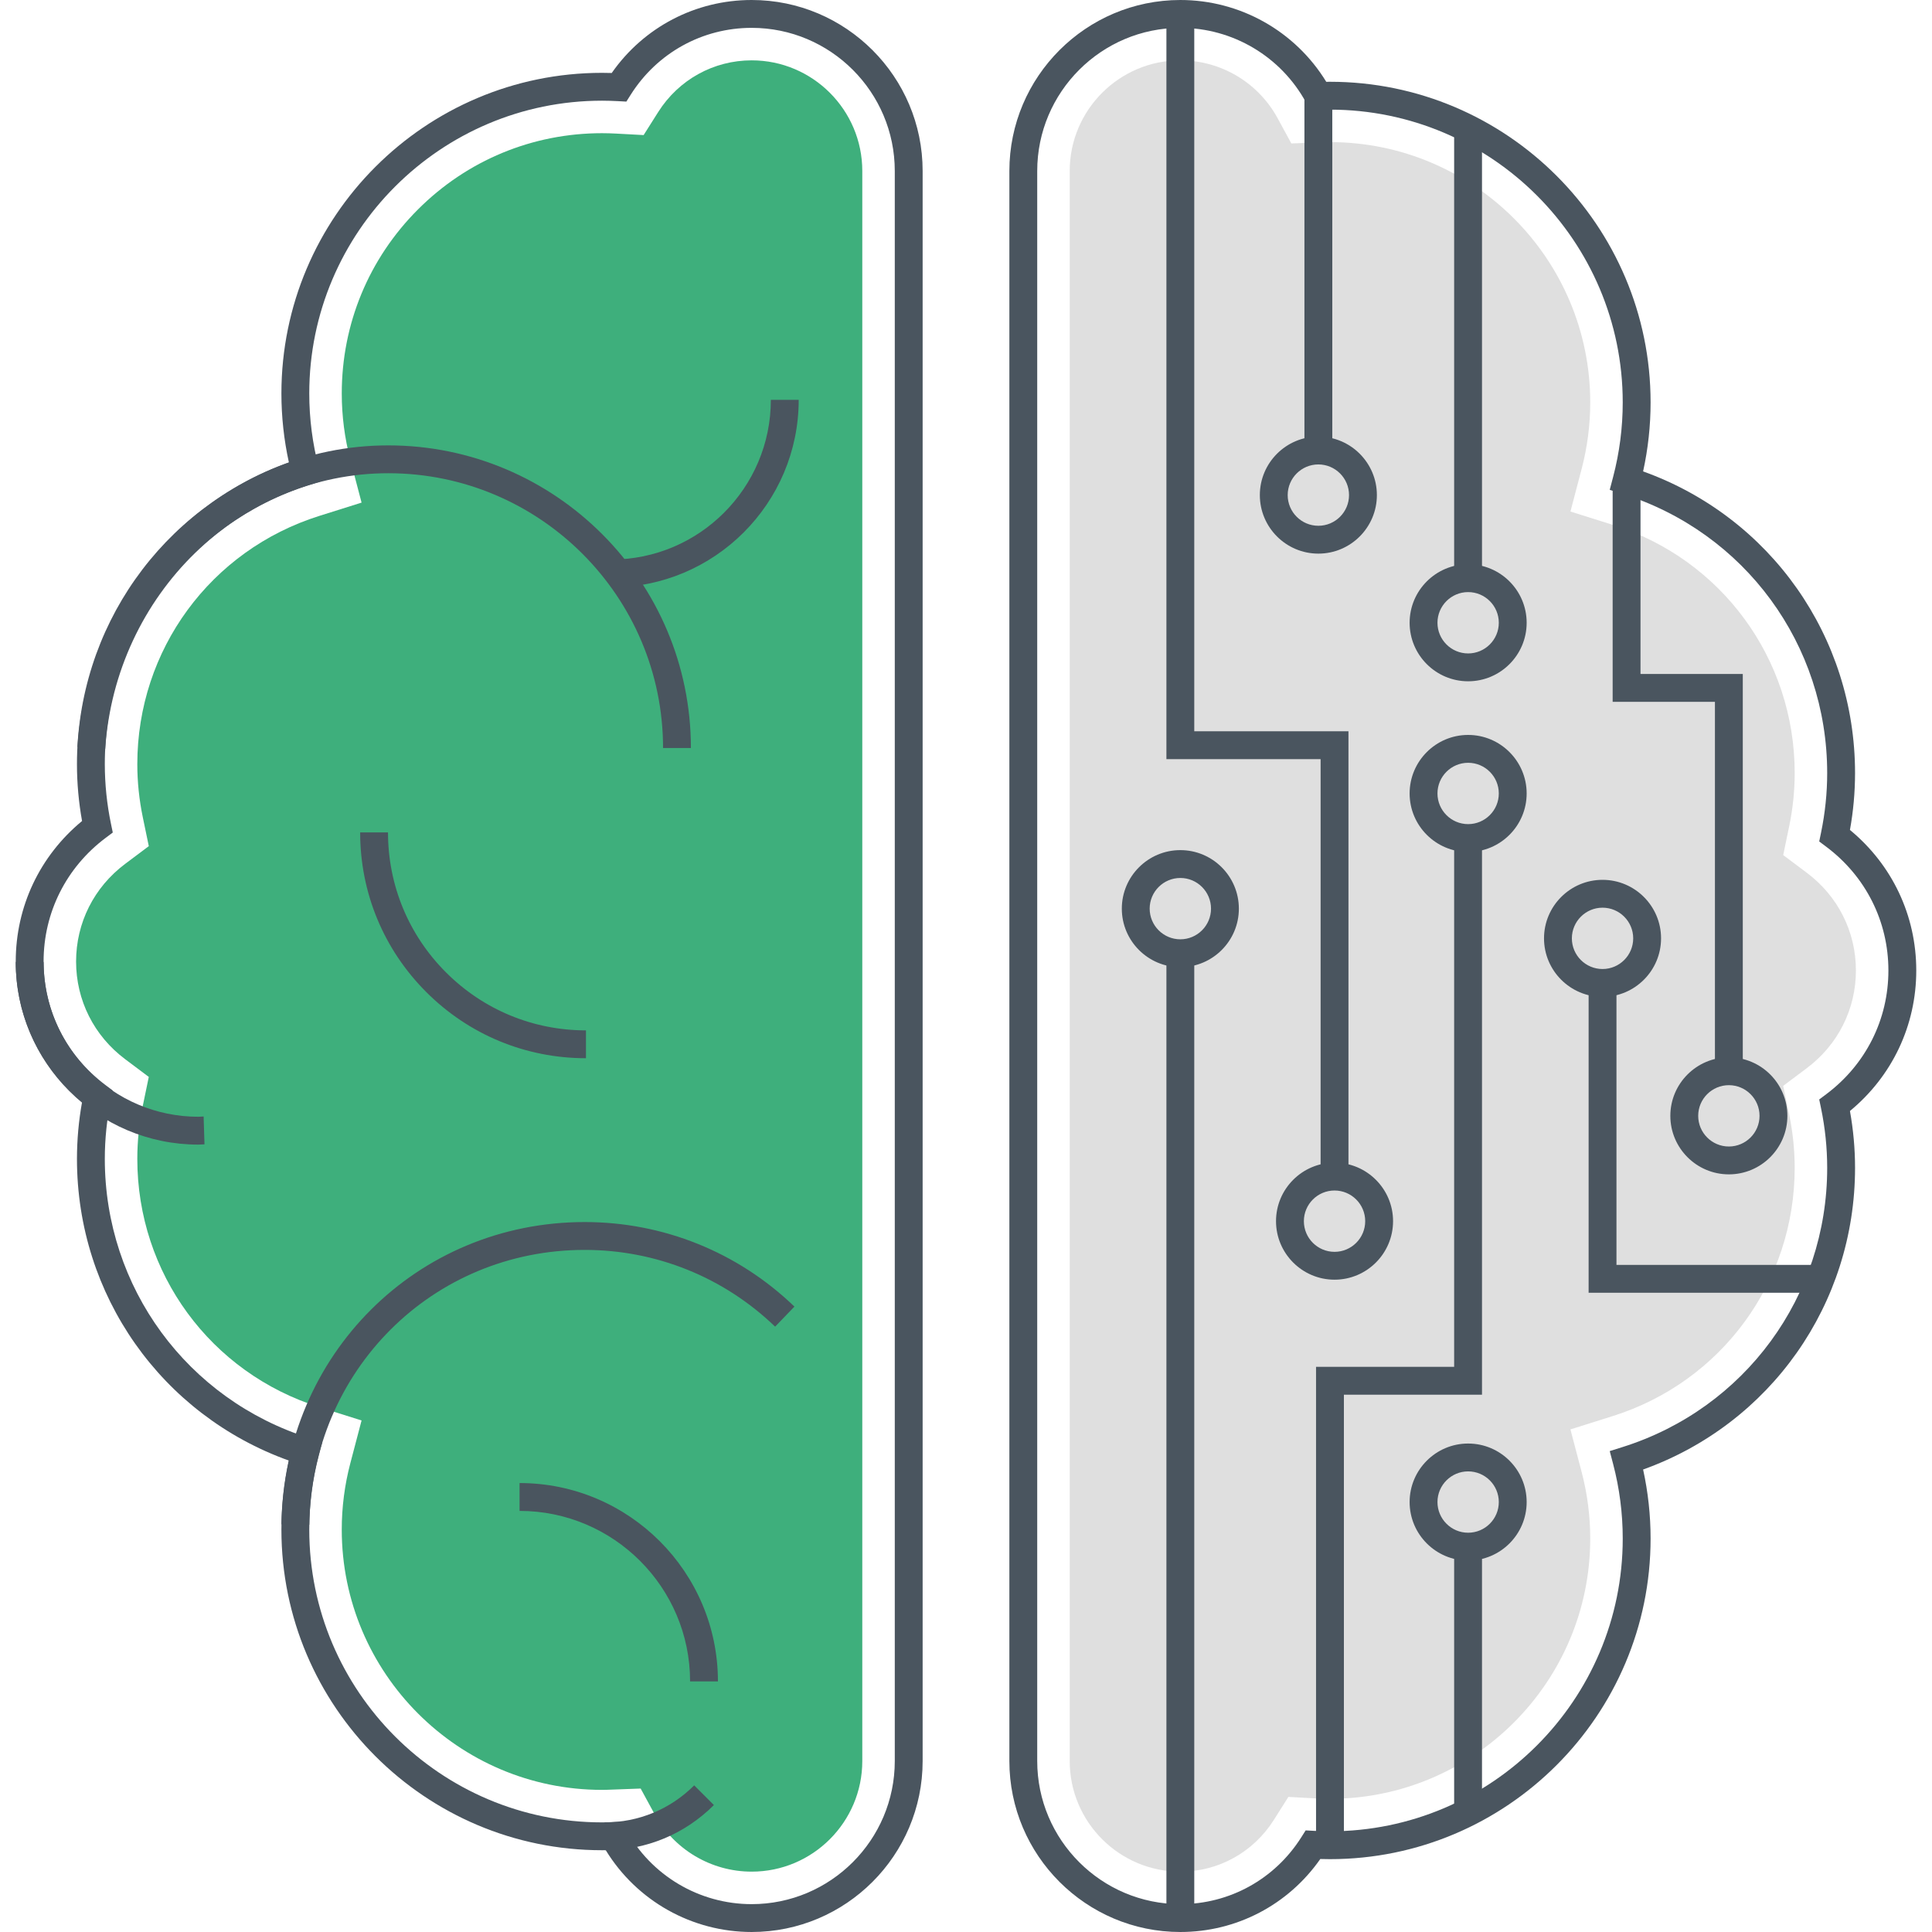
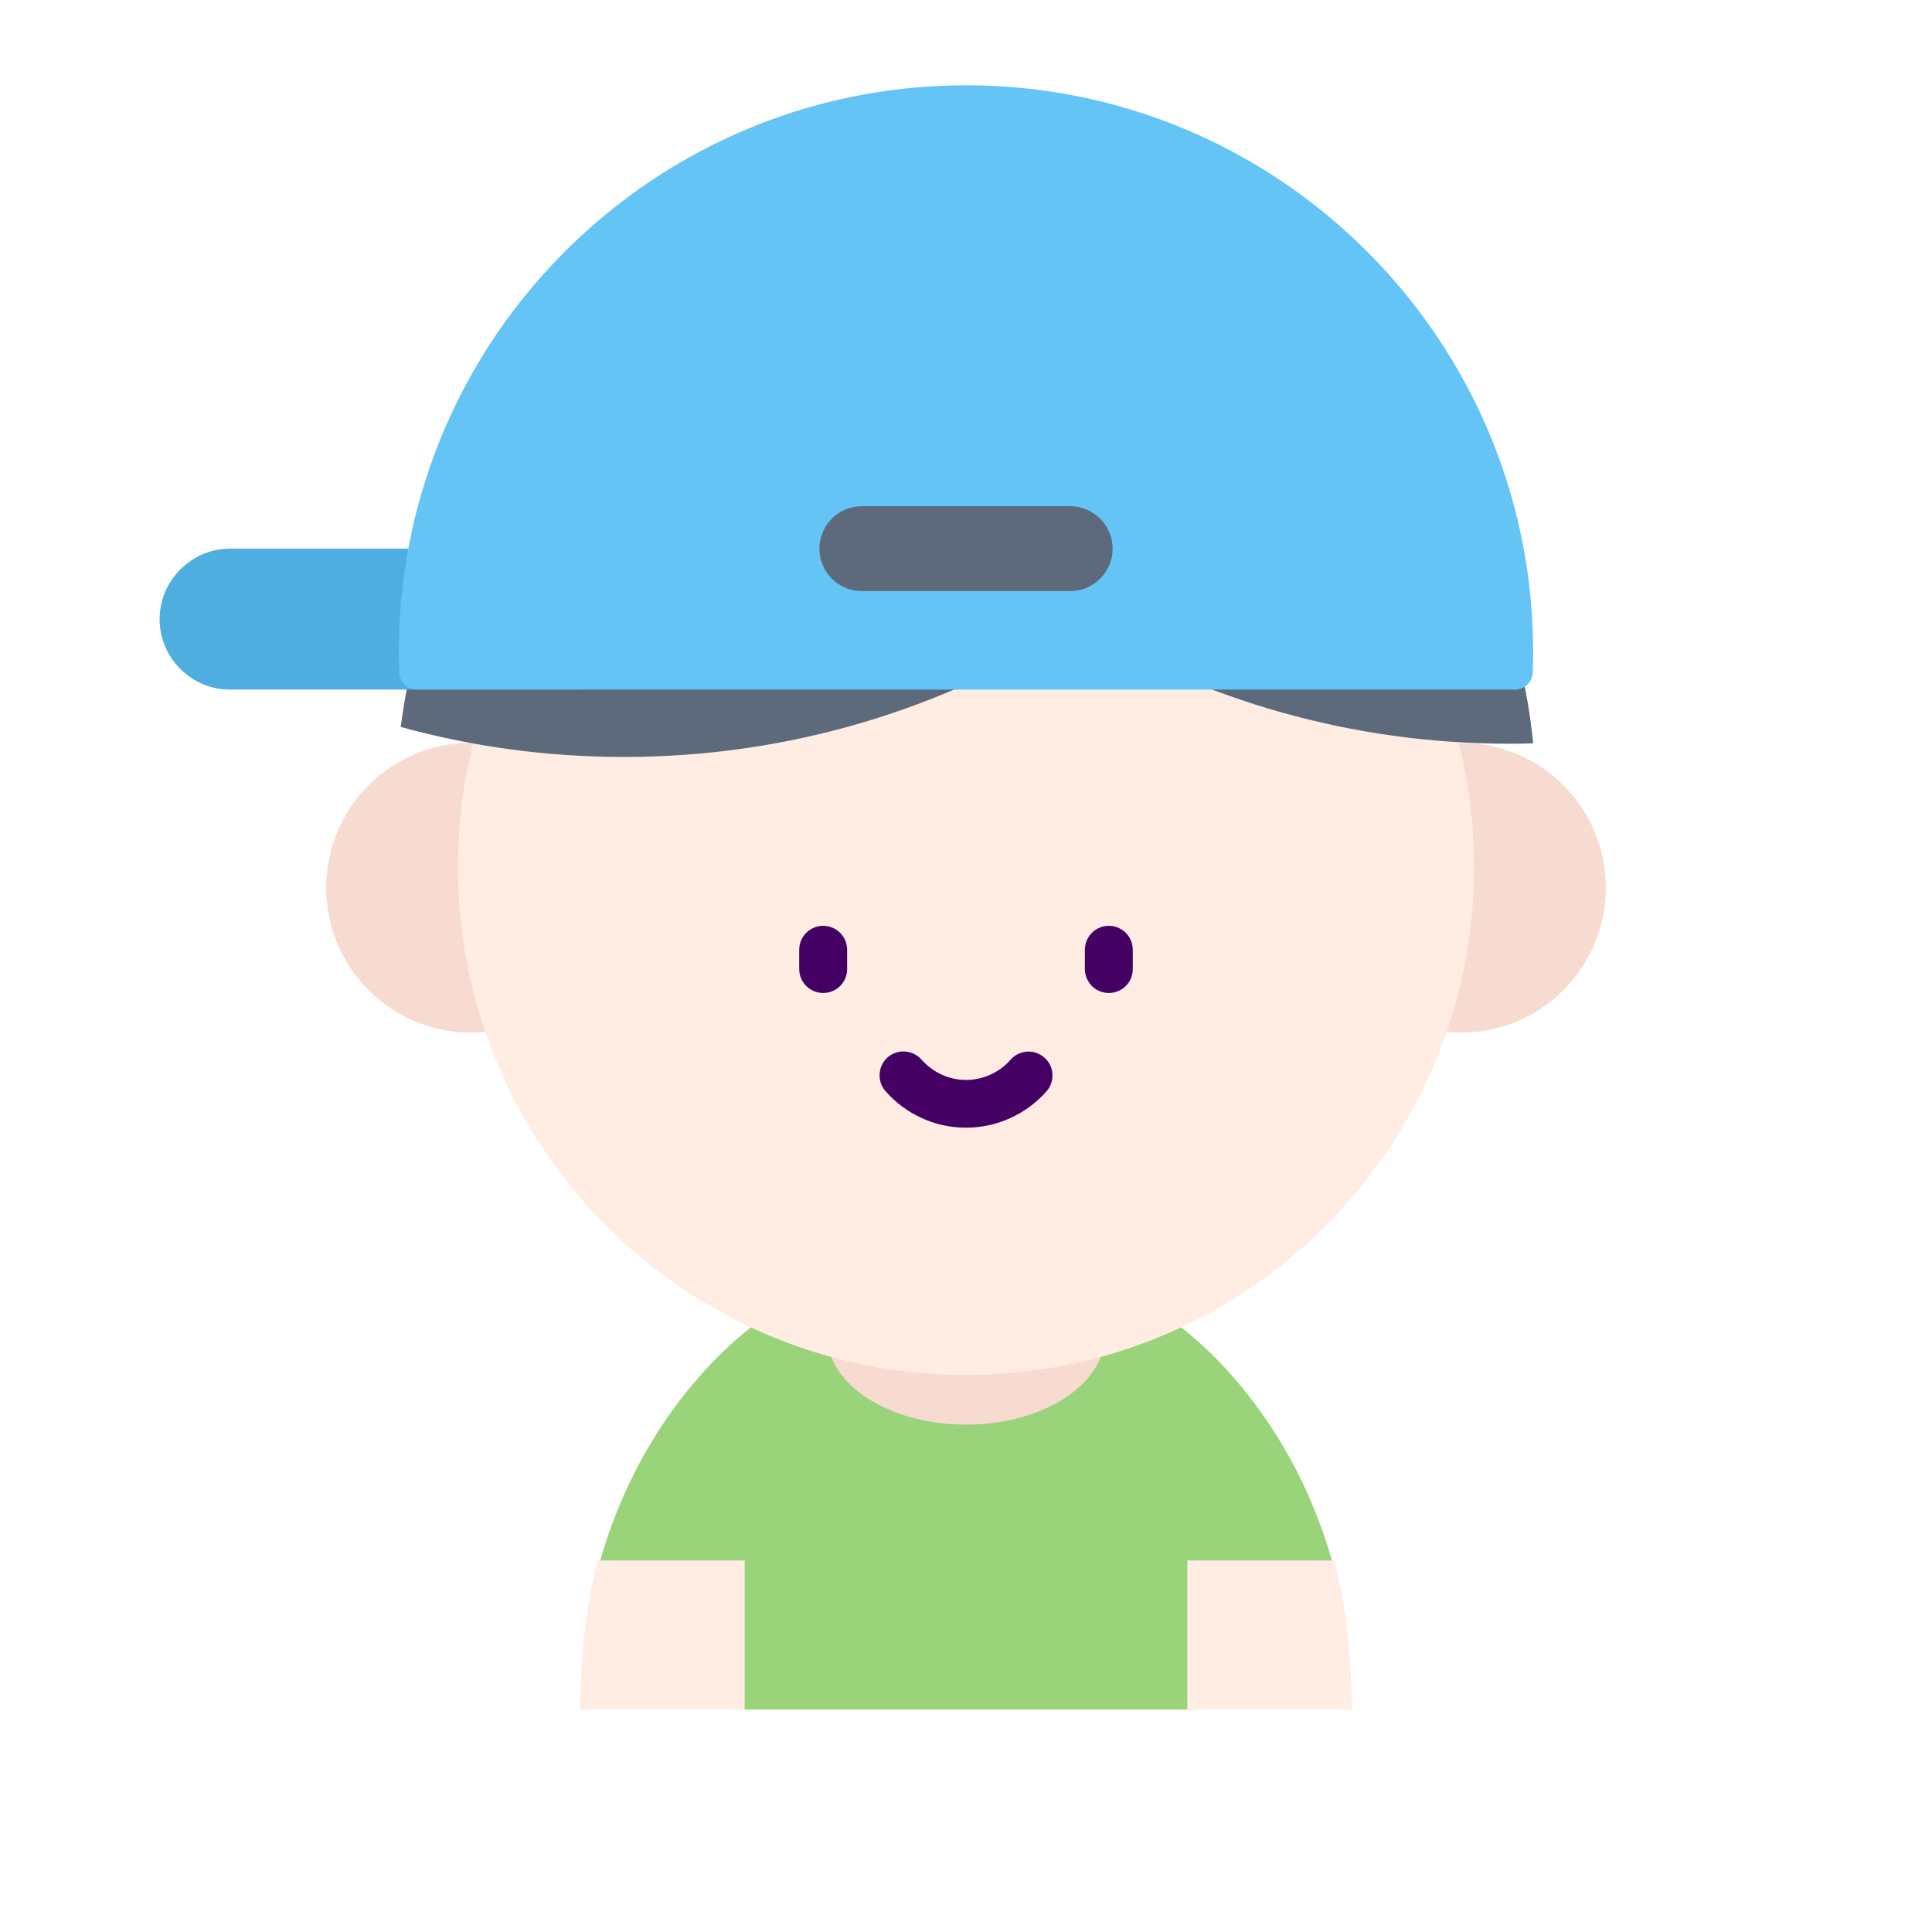
- <svg xmlns="http://www.w3.org/2000/svg" t="1672698840895" class="icon" viewBox="0 0 1024 1024" version="1.1" p-id="2630" width="200" height="200">
-   <path d="M1015.66 514.368c0-29.114-12.752-56.004-35.152-74.48a170.326 170.326 0 0 0 2.706-30.12c0-72.282-44.86-135.694-112.334-159.912a170.668 170.668 0 0 0 3.968-36.584c0-93.7-76.23-169.932-169.932-169.932-0.658 0-1.316 0.008-1.974 0.02A90.62 90.62 0 0 0 625.608 0c-49.968 0-90.62 40.652-90.62 90.622v842.754c0 49.97 40.652 90.622 90.62 90.622 29.756 0 57.172-14.384 74.176-38.69 1.704 0.056 3.414 0.084 5.132 0.084 93.7 0 169.932-76.23 169.932-169.932 0-12.312-1.334-24.59-3.968-36.586 67.474-24.218 112.334-87.632 112.334-159.91 0-10.018-0.908-20.128-2.706-30.118 22.4-18.476 35.152-45.364 35.152-74.478z m-47.684 65.558l-3.75 2.814 0.952 4.592a156.022 156.022 0 0 1 3.272 31.634c0 68.112-43.62 127.602-108.546 148.03l-6.71 2.112 1.788 6.804a155.722 155.722 0 0 1 5.102 39.55c0 85.56-69.608 155.168-155.168 155.168-2.876 0-5.73-0.092-8.566-0.246l-4.328-0.236-2.314 3.662c-14.03 22.182-37.992 35.426-64.102 35.426-41.828 0-75.858-34.03-75.858-75.86V90.624c0-41.828 34.03-75.858 75.858-75.858a75.88 75.88 0 0 1 66.67 39.644l2.272 4.016 4.572-0.172c1.928-0.072 3.852-0.146 5.792-0.146 85.56 0 155.168 69.608 155.168 155.168 0 13.354-1.716 26.658-5.102 39.548l-1.788 6.804 6.71 2.112c64.926 20.428 108.546 79.916 108.546 148.03 0 10.524-1.1 21.168-3.272 31.636l-0.952 4.592 3.75 2.814c20.922 15.686 32.92 39.582 32.92 65.56 0.004 25.974-11.994 49.87-32.916 65.554z" fill="#4A555F" p-id="2631" />
-   <path d="M957.644 462.588l-12.506-9.378 3.174-15.306a138.786 138.786 0 0 0 2.912-28.136c0-60.558-38.776-113.444-96.488-131.604l-22.37-7.038 5.956-22.682a138.538 138.538 0 0 0 4.536-35.172c0-76.062-61.88-137.946-137.946-137.946-1.696 0-3.378 0.068-5.238 0.138l-15.236 0.568-7.29-13.388a58.672 58.672 0 0 0-51.544-30.656c-32.332 0-58.634 26.304-58.634 58.636v842.754c0 32.332 26.302 58.636 58.634 58.636 20.17 0 38.69-10.246 49.546-27.41l7.718-12.202 14.416 0.786c2.526 0.138 5.068 0.22 7.628 0.22 76.064 0 137.946-61.882 137.946-137.946 0-11.88-1.526-23.714-4.536-35.174l-5.96-22.682 22.372-7.04c57.712-18.158 96.488-71.046 96.488-131.6 0-9.36-0.98-18.826-2.91-28.136l-3.176-15.306 12.506-9.378c16.544-12.402 26.03-31.274 26.03-51.778 0.002-20.504-9.484-39.378-26.028-51.78z" fill="#DFDFDF" p-id="2632" />
-   <path d="M398.394 0c-29.756 0-57.172 14.382-74.174 38.69a156.418 156.418 0 0 0-5.134-0.084c-93.7 0-169.932 76.23-169.932 169.93a170.52 170.52 0 0 0 3.97 36.586c-67.474 24.218-112.334 87.63-112.334 159.91 0 10.024 0.908 20.136 2.704 30.118-22.4 18.478-35.152 45.368-35.152 74.482 0 29.116 12.752 56.004 35.152 74.48a170.594 170.594 0 0 0-2.704 30.118c0 72.282 44.86 135.696 112.334 159.914a170.496 170.496 0 0 0-3.97 36.582c0 93.7 76.23 169.932 169.932 169.932 0.658 0 1.314-0.006 1.976-0.02a90.626 90.626 0 0 0 77.334 43.36c49.97 0 90.622-40.652 90.622-90.622V90.622C489.018 40.652 448.364 0 398.394 0z m75.86 933.376c0 41.828-34.03 75.86-75.86 75.86a75.882 75.882 0 0 1-66.67-39.644l-2.436-4.006-4.57 0.17c-1.87 0.07-3.744 0.14-5.632 0.14-85.56 0-155.168-69.61-155.168-155.17 0-13.356 1.718-26.662 5.104-39.546l1.79-6.806-6.714-2.112c-64.926-20.428-108.546-79.918-108.546-148.034 0-10.532 1.1-21.174 3.27-31.634l0.952-4.592-3.75-2.814c-20.922-15.684-32.92-39.58-32.92-65.558 0-25.978 12-49.874 32.92-65.56l3.75-2.814-0.952-4.592a156.016 156.016 0 0 1-3.27-31.634c0-68.114 43.62-127.602 108.546-148.028l6.714-2.112-1.79-6.806a155.674 155.674 0 0 1-5.104-39.548c0-85.56 69.608-155.168 155.168-155.168 2.876 0 5.73 0.09 8.57 0.246l4.324 0.236 2.316-3.66c14.026-22.184 37.986-35.426 64.096-35.426 41.83 0 75.86 34.03 75.86 75.858v842.754z" fill="#4A555F" p-id="2633" />
-   <path d="M398.394 31.986c-20.17 0-38.69 10.246-49.54 27.406l-7.716 12.202-14.414-0.782a140.12 140.12 0 0 0-7.638-0.22h-0.002c-36.844 0-71.488 14.35-97.54 40.402-26.054 26.054-40.402 60.696-40.402 97.542 0 11.88 1.526 23.714 4.538 35.17l5.962 22.686-22.374 7.04c-57.714 18.158-96.49 71.044-96.49 131.6 0 9.362 0.98 18.826 2.91 28.136l3.176 15.306-12.506 9.378c-16.542 12.402-26.03 31.274-26.03 51.78s9.486 39.378 26.026 51.778l12.508 9.376-3.174 15.306a138.8 138.8 0 0 0-2.912 28.136c0 60.558 38.776 113.444 96.49 131.604l22.374 7.04-5.962 22.684a138.284 138.284 0 0 0-4.538 35.168c0 76.064 61.882 137.946 137.946 137.946 1.672 0 3.332-0.066 5.246-0.138l15.232-0.564 7.288 13.384a58.674 58.674 0 0 0 51.544 30.658c32.332 0 58.638-26.304 58.638-58.636V90.622c-0.002-32.332-26.308-58.636-58.64-58.636z" fill="#3eaf7c" p-id="2634" data-spm-anchor-id="a313x.7781069.0.i0" class="selected" />
-   <path d="M205.8 236.062h-0.008c-86.398 0-158.776 70.236-164.76 159.894l14.73 0.982c5.472-81.936 71.374-146.118 150.038-146.114 80.3 0.004 145.632 65.338 145.632 145.636h14.762c0-88.44-71.952-160.394-160.394-160.398z" fill="#4A555F" p-id="2635" />
-   <path d="M408.568 211.938c0 46.664-37.964 84.63-84.628 84.63v14.762c54.804 0 99.39-44.588 99.39-99.392h-14.762zM236.384 515.386c-19.818-19.82-30.732-46.17-30.732-74.198h-14.762c-0.002 31.972 12.448 62.028 35.056 84.636 22.606 22.606 52.664 35.056 84.636 35.056v-14.762c-28.028 0.002-54.378-10.912-74.198-30.732zM275.382 786.046v14.762c49.834 0 90.378 40.544 90.378 90.378h14.762c0-57.974-47.166-105.14-105.14-105.14zM107.924 591.758c-0.52 0.016-1.036 0.05-1.552 0.086-0.402 0.028-0.8 0.062-1.208 0.062-45.246 0-82.06-36.812-82.06-82.06H8.34c0 53.388 43.434 96.822 96.822 96.822 0.752 0 1.492-0.046 2.232-0.098l0.99-0.058-0.46-14.754zM367.94 946.278c-12.65 12.65-29.47 19.616-47.358 19.616v14.762c21.832 0 42.358-8.502 57.796-23.942l-10.438-10.436zM309.892 647.712c-88.886 0-159.48 70.376-160.714 160.216l14.762 0.202c1.12-81.676 65.23-145.656 145.952-145.656 37.836 0 73.684 14.448 100.938 40.682l10.238-10.634c-30.016-28.896-69.502-44.81-111.176-44.81zM632.986 387.592V7.384h-14.762v394.97h81.728v221.256h14.762V387.592zM770.728 68.148h14.762v238.296h-14.762zM618.224 505.234h14.762v511.384h-14.762zM770.728 444.182v280.272h-73.196v253.56h14.762V739.216h73.196V444.182zM770.728 819.756h14.762v142.63h-14.762z" fill="#4A555F" p-id="2636" />
-   <path d="M778.142 765.104c-17.1 0-31.014 13.914-31.014 31.016 0 17.102 13.914 31.018 31.014 31.018 17.104 0 31.018-13.914 31.018-31.018 0-17.102-13.914-31.016-31.018-31.016z m0 47.27c-8.962 0-16.252-7.292-16.252-16.256 0-8.962 7.29-16.254 16.252-16.254s16.254 7.292 16.254 16.254c0.002 8.964-7.29 16.256-16.254 16.256zM707.334 616.23c-17.102 0-31.018 13.914-31.018 31.016s13.914 31.016 31.018 31.016c17.1 0 31.016-13.914 31.016-31.016s-13.916-31.016-31.016-31.016z m0 47.27c-8.962 0-16.254-7.292-16.254-16.254s7.292-16.254 16.254-16.254c8.962 0 16.252 7.292 16.252 16.254s-7.29 16.254-16.252 16.254zM778.142 299.062c-17.1 0-31.014 13.914-31.014 31.018 0 17.102 13.914 31.016 31.014 31.016 17.104 0 31.018-13.914 31.018-31.016 0-17.104-13.914-31.018-31.018-31.018z m0 47.27c-8.962 0-16.252-7.292-16.252-16.254 0-8.962 7.29-16.256 16.252-16.256s16.254 7.292 16.254 16.256c0.002 8.964-7.29 16.254-16.254 16.254zM698.758 231.4c-17.104 0-31.018 13.914-31.018 31.018 0 17.102 13.914 31.016 31.018 31.016 17.102 0 31.018-13.914 31.018-31.016 0-17.104-13.916-31.018-31.018-31.018z m0 47.27c-8.962 0-16.256-7.292-16.256-16.254 0-8.962 7.292-16.256 16.256-16.256 8.962 0 16.254 7.292 16.254 16.256s-7.292 16.254-16.254 16.254zM778.142 389.53c-17.1 0-31.014 13.914-31.014 31.018 0 17.102 13.914 31.016 31.014 31.016 17.104 0 31.018-13.914 31.018-31.016 0-17.104-13.914-31.018-31.018-31.018z m0 47.272c-8.962 0-16.252-7.292-16.252-16.254s7.29-16.254 16.252-16.254 16.254 7.292 16.254 16.254-7.29 16.254-16.254 16.254zM849.38 466.33c-17.104 0-31.018 13.914-31.018 31.016s13.914 31.018 31.018 31.018c17.1 0 31.014-13.914 31.014-31.018s-13.914-31.016-31.014-31.016z m0 47.27c-8.962 0-16.256-7.292-16.256-16.254s7.292-16.254 16.256-16.254c8.962 0 16.252 7.292 16.252 16.254s-7.29 16.254-16.252 16.254zM916.334 560.404c-17.104 0-31.018 13.914-31.018 31.016 0 17.102 13.914 31.016 31.018 31.016 17.102 0 31.018-13.914 31.018-31.016-0.002-17.104-13.916-31.016-31.018-31.016z m0 47.268c-8.962 0-16.254-7.292-16.254-16.254 0-8.962 7.292-16.254 16.254-16.254s16.254 7.292 16.254 16.254c0 8.964-7.292 16.254-16.254 16.254zM625.606 450.584c-17.102 0-31.018 13.914-31.018 31.016 0 17.104 13.914 31.016 31.018 31.016s31.018-13.914 31.018-31.016c-0.002-17.104-13.916-31.016-31.018-31.016z m0 47.268c-8.962 0-16.254-7.292-16.254-16.254s7.292-16.254 16.254-16.254c8.962 0 16.256 7.292 16.256 16.254s-7.294 16.254-16.256 16.254z" fill="#4A555F" p-id="2637" />
-   <path d="M691.376 50.878h14.762v187.902h-14.762zM869.5 357.222v-102.526h-14.762v117.288h54.214v195.8h14.762V357.222zM856.762 670.424v-148.09H842v162.852h122.838v-14.762z" fill="#4A555F" p-id="2638" />
+ <svg xmlns="http://www.w3.org/2000/svg" t="1681461494829" class="icon" viewBox="0 0 1024 1024" version="1.1" p-id="13004" width="200" height="200">
+   <path d="M629.3 906.1H394.7l-77.9-74c23.4-89.3 83.4-130.1 83.4-130.1h223.7s59.9 40.8 83.4 130.1l-78 74z" fill="#99D37A" p-id="13005" />
+   <path d="M394.7 827.1v79h-87.2c0-27.6 3.5-57.2 9.3-79h77.9zM716.5 906.1h-87.2v-79h77.9c5.7 21.8 9.3 51.4 9.3 79z" fill="#FFECE3" p-id="13006" />
+   <path d="M438.4 707.7a73.6 47.4 0 1 0 147.2 0 73.6 47.4 0 1 0-147.2 0Z" fill="#F7DBD0" p-id="13007" />
+   <path d="M507.3 720l-0.3 0.5-0.3-0.5h0.3z" fill="#EFEAEB" p-id="13008" />
+   <path d="M507.3 720l-0.3 0.5-0.3-0.5h0.3z" fill="#EFEAEB" p-id="13009" />
+   <path d="M507.3 720l-0.3 0.5-0.3-0.5h0.3z" fill="#EFEAEB" p-id="13010" />
+   <path d="M507.3 720l-0.3 0.5-0.3-0.5h0.3z" fill="#EFEAEB" p-id="13011" />
+   <path d="M249.7 470.5m-76.8 0a76.8 76.8 0 1 0 153.6 0 76.8 76.8 0 1 0-153.6 0Z" fill="#F7DBD0" p-id="13012" />
+   <path d="M774.3 470.5m-76.8 0a76.8 76.8 0 1 0 153.6 0 76.8 76.8 0 1 0-153.6 0Z" fill="#F7DBD0" p-id="13013" />
+   <path d="M512 459.5m-269.3 0a269.3 269.3 0 1 0 538.6 0 269.3 269.3 0 1 0-538.6 0Z" fill="#FFECE3" p-id="13014" />
+   <path d="M436.3 526.3c-7 0-12.7-5.7-12.7-12.7v-10.2c0-7 5.7-12.7 12.7-12.7s12.7 5.7 12.7 12.7v10.2c0 7.1-5.7 12.7-12.7 12.7zM587.7 526.3c-7 0-12.7-5.7-12.7-12.7v-10.2c0-7 5.7-12.7 12.7-12.7s12.7 5.7 12.7 12.7v10.2c0 7.1-5.7 12.7-12.7 12.7zM512 597.7c-16.4 0-31.9-7.1-42.7-19.4-4.6-5.3-4-13.3 1.2-17.9 5.3-4.6 13.3-4 17.9 1.2 6 6.8 14.6 10.8 23.6 10.8s17.6-3.9 23.6-10.7c4.6-5.3 12.6-5.8 17.9-1.2 5.3 4.6 5.8 12.6 1.2 17.9-10.8 12.2-26.3 19.3-42.7 19.3z" fill="#450064" p-id="13015" />
+   <path d="M812.6 394c-4.1 0.1-8.3 0.2-12.4 0.2-83.8 0-162.2-23.1-229.1-63.4-69.3 44.5-151.8 70.4-240.4 70.4-40.9 0-80.6-5.5-118.3-15.9 11-87.8 60.1-164.1 130.1-211.9C390.9 140.3 449.3 121 512 121s121 19.4 169.4 52.4c15.7 10.7 30.4 22.9 43.8 36.3 48.4 48.3 80.5 112.7 87.4 184.3z" fill="#5C6A7C" p-id="13016" />
+   <path d="M342.6 328.1c0 10.3-4.2 19.6-11 26.4s-16.1 11-26.4 11H121.9c-20.5 0-37.3-16.8-37.3-37.3 0-10.3 4.2-19.6 11-26.4s16.1-11 26.4-11h183.4c20.4 0 37.2 16.8 37.2 37.3z" fill="#4EAEE0" p-id="13017" />
+   <path d="M807 287.7C779.9 149.5 658.1 45.2 512 45.2S244.1 149.5 217 287.7c-3.7 18.8-5.6 38.2-5.6 58.1 0 3.6 0.1 7.1 0.2 10.6 0.2 5.1 4.3 9.1 9.4 9.1h582c5.1 0 9.2-4 9.4-9.1 0.1-3.5 0.2-7.1 0.2-10.6 0-19.9-1.9-39.3-5.6-58.1z m-223.9 19c-4.1 4.1-9.7 6.6-15.9 6.6H456.8c-12.4 0-22.5-10.1-22.5-22.5 0-6.2 2.5-11.8 6.6-15.9s9.7-6.6 15.9-6.6h110.4c12.4 0 22.5 10.1 22.5 22.5 0 6.2-2.5 11.8-6.6 15.9z" fill="#64C4F6" p-id="13018" />
</svg>
